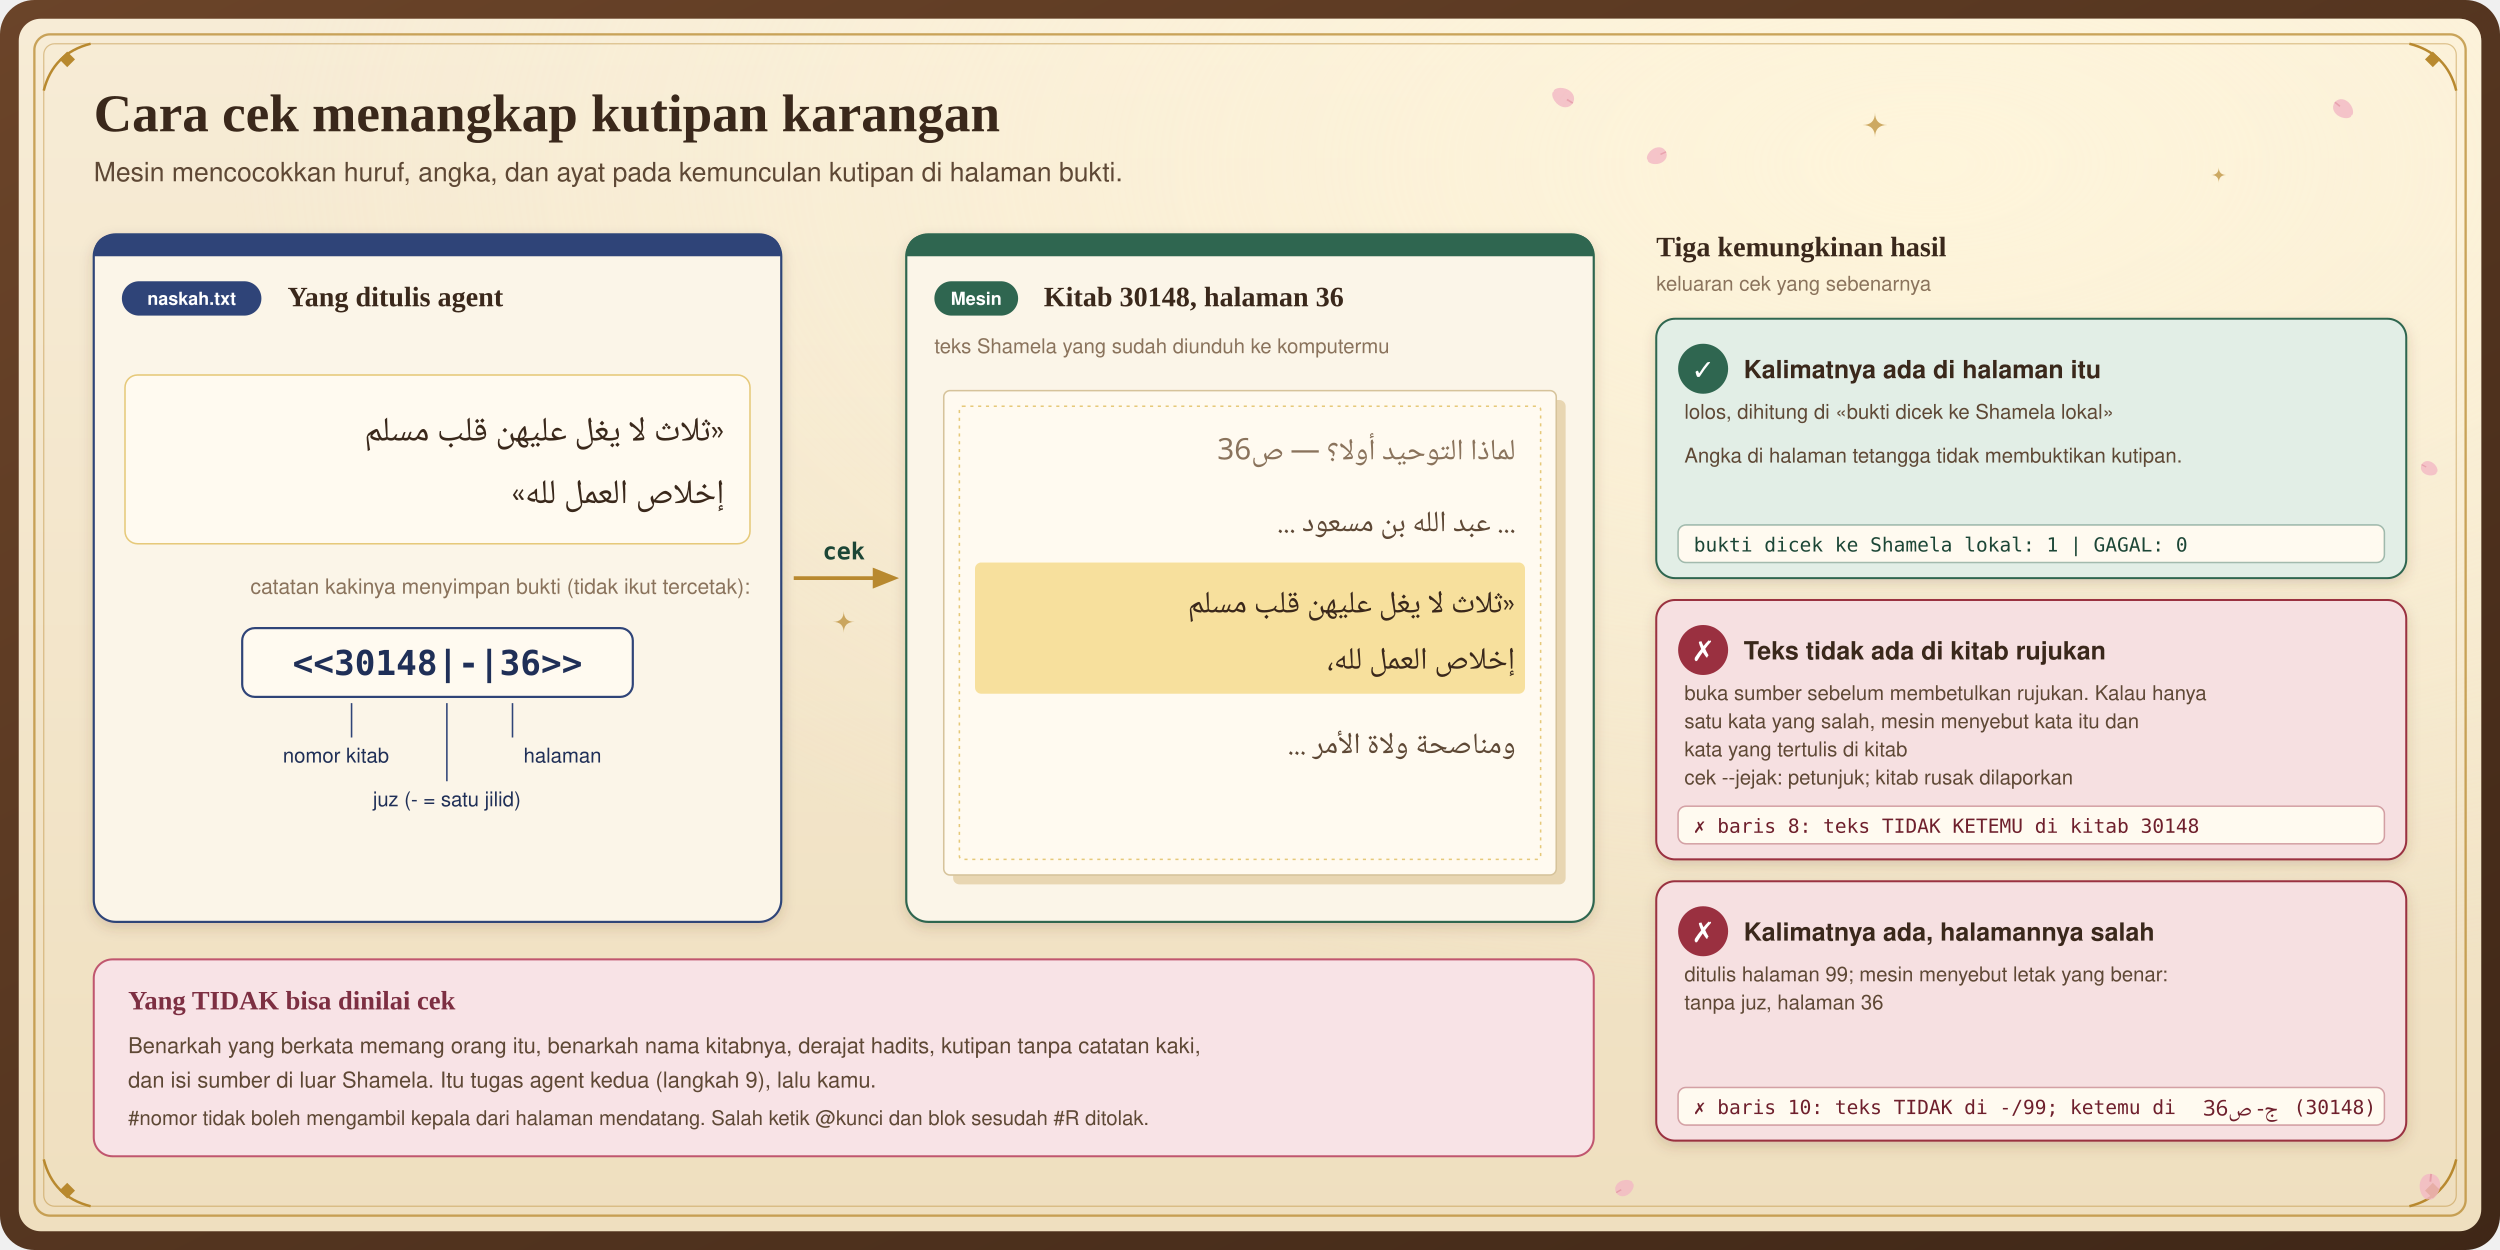
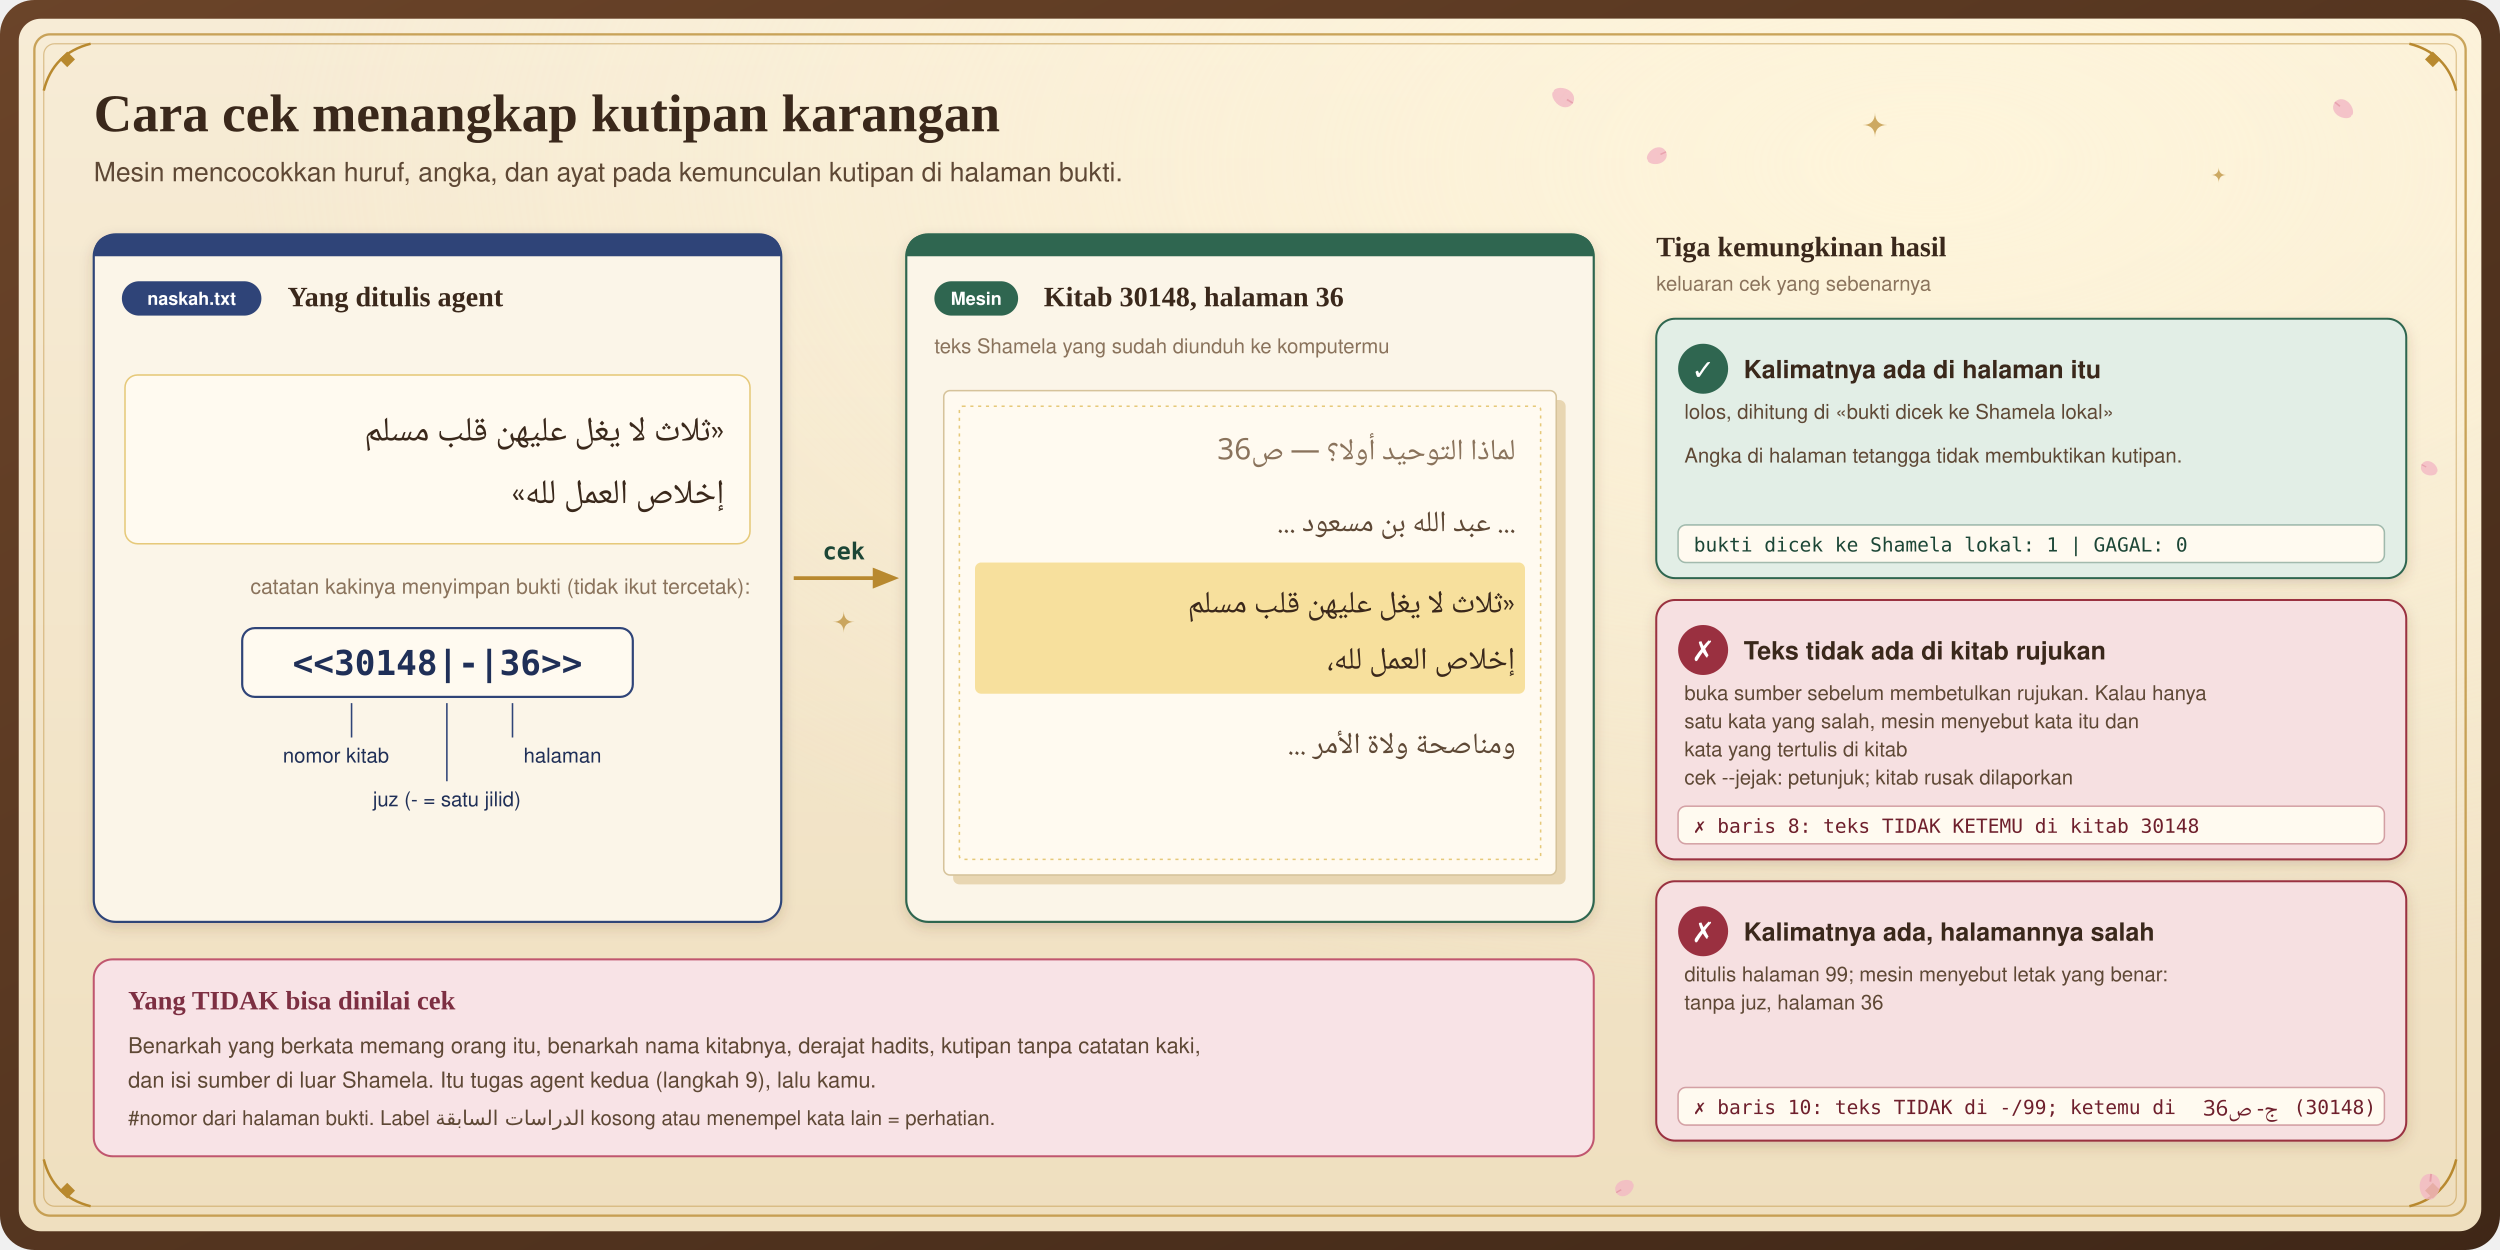
<svg xmlns="http://www.w3.org/2000/svg" viewBox="0 0 1600 800" width="1600" height="800" role="img" font-family="Segoe UI, Helvetica, Arial, sans-serif">
  <defs>
    <linearGradient id="kertas" x1="0" y1="0" x2="0" y2="1">
      <stop offset="0" stop-color="#f7ecd6" />
      <stop offset="1" stop-color="#efdfbf" />
    </linearGradient>
    <radialGradient id="sinar" cx="0.78" cy="0.12" r="0.7">
      <stop offset="0" stop-color="#fff6dc" stop-opacity="0.9" />
      <stop offset="1" stop-color="#fff6dc" stop-opacity="0" />
    </radialGradient>
    <linearGradient id="kayu" x1="0" y1="0" x2="1" y2="1">
      <stop offset="0" stop-color="#6b4429" />
      <stop offset="1" stop-color="#3f2717" />
    </linearGradient>
    <filter id="bayang" x="-5%" y="-5%" width="110%" height="120%">
      <feDropShadow dx="0" dy="3" stdDeviation="4" flood-color="#5a3a1e" flood-opacity="0.18" />
    </filter>
    <marker id="p" viewBox="0 0 10 10" refX="8" refY="5" markerWidth="7" markerHeight="7" orient="auto">
      <path d="M0 1L10 5L0 9z" fill="#8a735c" />
    </marker>
    <marker id="pm" viewBox="0 0 10 10" refX="8" refY="5" markerWidth="7" markerHeight="7" orient="auto">
      <path d="M0 1L10 5L0 9z" fill="#9a3040" />
    </marker>
    <marker id="pg" viewBox="0 0 10 10" refX="8" refY="5" markerWidth="7" markerHeight="7" orient="auto">
      <path d="M0 1L10 5L0 9z" fill="#b8892f" />
    </marker>
  </defs>
  <rect width="1600" height="800" rx="22" fill="url(#kayu)" />
  <rect x="12" y="12" width="1576" height="776" rx="14" fill="url(#kertas)" />
  <rect x="12" y="12" width="1576" height="776" rx="14" fill="url(#sinar)" />
  <rect x="22" y="22" width="1556" height="756" rx="10" fill="none" stroke="#b8892f" stroke-width="1.5" stroke-opacity="0.75" />
  <rect x="28" y="28" width="1544" height="744" rx="7" fill="none" stroke="#b8892f" stroke-width="0.8" stroke-opacity="0.45" />
  <path d="M28 58Q34 34 58 28" fill="none" stroke="#b8892f" stroke-width="1.6" />
  <path d="M38 38l5 -5l5 5l-5 5z" fill="#b8892f" />
  <path d="M1572 58Q1566 34 1542 28" fill="none" stroke="#b8892f" stroke-width="1.6" />
  <path d="M1562 38l-5 -5l-5 5l5 5z" fill="#b8892f" />
  <path d="M28 742Q34 766 58 772" fill="none" stroke="#b8892f" stroke-width="1.6" />
  <path d="M38 762l5 5l5 -5l-5 -5z" fill="#b8892f" />
  <path d="M1572 742Q1566 766 1542 772" fill="none" stroke="#b8892f" stroke-width="1.6" />
  <path d="M1562 762l-5 5l-5 -5l5 -5z" fill="#b8892f" />
  <text x="60" y="84" font-size="34" font-weight="700" font-family="Georgia, 'Times New Roman', serif" fill="#3a281b">Cara cek menangkap kutipan karangan</text>
  <text x="60" y="116" font-size="17" fill="#5e4835">Mesin mencocokkan huruf, angka, dan ayat pada kemunculan kutipan di halaman bukti.</text>
  <rect x="60" y="150" width="440" height="440" rx="14" fill="#fbf5e8" stroke="#2f4478" stroke-width="1.4" filter="url(#bayang)" />
  <path d="M60 164Q60 150 74 150H486Q500 150 500 164Z" fill="#2f4478" />
  <rect x="78.0" y="180" width="89.3" height="22" rx="11.0" fill="#2f4478" />
  <text x="122.7" y="195.1" font-size="11.5" font-weight="700" fill="#fff" text-anchor="middle">naskah.txt</text>
  <text x="184" y="196" font-size="18" font-weight="700" font-family="Georgia, 'Times New Roman', serif" fill="#3a281b">Yang ditulis agent</text>
  <rect x="80" y="240" width="400" height="108" rx="8" fill="#fffaf0" stroke="#e6c97a" />
  <text x="464" y="282" font-size="22" font-weight="400" font-family="Traditional Arabic, Amiri, Noto Naskh Arabic, Segoe UI, sans-serif" direction="rtl" text-anchor="start" fill="#3a281b">«ثلاث لا يغل عليهن قلب مسلم</text>
  <text x="464" y="322" font-size="22" font-weight="400" font-family="Traditional Arabic, Amiri, Noto Naskh Arabic, Segoe UI, sans-serif" direction="rtl" text-anchor="start" fill="#3a281b">إخلاص العمل لله»</text>
  <text x="480" y="380" font-size="13.5" fill="#8a735c" text-anchor="end">catatan kakinya menyimpan bukti (tidak ikut tercetak):</text>
  <rect x="155" y="402" width="250" height="44" rx="8" fill="#fffaf0" stroke="#2f4478" stroke-width="1.4" />
  <text x="280" y="432" font-size="22" font-weight="700" font-family="Consolas, Menlo, monospace" text-anchor="middle" fill="#1f2f57">&lt;&lt;30148|-|36&gt;&gt;</text>
  <path d="M225 450V472" stroke="#2f4478" />
  <text x="215" y="488" font-size="13" fill="#1f2f57" text-anchor="middle">nomor kitab</text>
  <path d="M286 450V500" stroke="#2f4478" />
  <text x="286" y="516" font-size="13" fill="#1f2f57" text-anchor="middle">juz (- = satu jilid)</text>
  <path d="M328 450V472" stroke="#2f4478" />
  <text x="360" y="488" font-size="13" fill="#1f2f57" text-anchor="middle">halaman</text>
  <path d="M508 370.0H572" stroke="#b8892f" stroke-width="2.4" marker-end="url(#pg)" />
  <text x="540" y="358.0" font-size="15" font-weight="700" font-family="Consolas, Menlo, monospace" fill="#1c4636" text-anchor="middle">cek</text>
  <path d="M540 391.0Q540 398.0 547 398.0Q540 398.0 540 405.0Q540 398.0 533 398.0Q540 398.0 540 391.0Z" fill="#b8892f" opacity="0.7" />
  <rect x="580" y="150" width="440" height="440" rx="14" fill="#fbf5e8" stroke="#2f6650" stroke-width="1.4" filter="url(#bayang)" />
  <path d="M580 164Q580 150 594 150H1006Q1020 150 1020 164Z" fill="#2f6650" />
  <rect x="598.0" y="180" width="53.6" height="22" rx="11.0" fill="#2f6650" />
  <text x="624.8" y="195.1" font-size="11.5" font-weight="700" fill="#fff" text-anchor="middle">Mesin</text>
  <text x="668" y="196" font-size="18" font-weight="700" font-family="Georgia, 'Times New Roman', serif" fill="#3a281b">Kitab 30148, halaman 36</text>
  <text x="598" y="226" font-size="13" fill="#8a735c">teks Shamela yang sudah diunduh ke komputermu</text>
  <rect x="610" y="256" width="392" height="310" rx="4" fill="#e8d6b2" />
  <rect x="604" y="250" width="392" height="310" rx="4" fill="#fffaf0" stroke="#d6c39b" />
  <rect x="614" y="260" width="372" height="290" rx="2" fill="none" stroke="#e6c97a" stroke-dasharray="2 3" />
  <text x="970" y="294" font-size="19" font-weight="400" font-family="Traditional Arabic, Amiri, Noto Naskh Arabic, Segoe UI, sans-serif" direction="rtl" text-anchor="start" fill="#8a735c">لماذا التوحيد أولا؟ — ص36</text>
  <text x="970" y="340" font-size="19" font-weight="400" font-family="Traditional Arabic, Amiri, Noto Naskh Arabic, Segoe UI, sans-serif" direction="rtl" text-anchor="start" fill="#5e4835">... عبد الله بن مسعود ...</text>
  <rect x="624" y="360" width="352" height="84" rx="4" fill="#f6dc8e" opacity="0.85" />
  <text x="970" y="392" font-size="20" font-weight="400" font-family="Traditional Arabic, Amiri, Noto Naskh Arabic, Segoe UI, sans-serif" direction="rtl" text-anchor="start" fill="#3a281b">«ثلاث لا يغل عليهن قلب مسلم</text>
  <text x="970" y="428" font-size="20" font-weight="400" font-family="Traditional Arabic, Amiri, Noto Naskh Arabic, Segoe UI, sans-serif" direction="rtl" text-anchor="start" fill="#3a281b">إخلاص العمل لله،</text>
  <text x="970" y="482" font-size="19" font-weight="400" font-family="Traditional Arabic, Amiri, Noto Naskh Arabic, Segoe UI, sans-serif" direction="rtl" text-anchor="start" fill="#5e4835">ومناصحة ولاة الأمر ...</text>
  <text x="1060" y="164" font-size="18" font-weight="700" font-family="Georgia, 'Times New Roman', serif" fill="#3a281b">Tiga kemungkinan hasil</text>
  <text x="1060" y="186" font-size="13" fill="#8a735c">keluaran cek yang sebenarnya</text>
  <rect x="1060" y="204" width="480" height="166" rx="12" fill="#e2eee6" stroke="#2f6650" stroke-width="1.3" filter="url(#bayang)" />
  <circle cx="1090" cy="236" r="16" fill="#2f6650" />
  <text x="1090" y="243" font-size="18" font-weight="700" fill="#fff" text-anchor="middle">✓</text>
  <text x="1116" y="242" font-size="16" font-weight="700" fill="#3a281b">Kalimatnya ada di halaman itu</text>
  <text x="1078" y="268" font-size="13" fill="#5e4835">lolos, dihitung di «bukti dicek ke Shamela lokal»</text>
  <text x="1078" y="296" font-size="13" fill="#5e4835">Angka di halaman tetangga tidak membuktikan kutipan.</text>
  <rect x="1074" y="336" width="452" height="24" rx="5" fill="#fffaf0" stroke="#2f6650" stroke-opacity="0.4" />
  <text x="1084" y="353" font-size="12.5" font-family="Consolas, Menlo, monospace" fill="#1c4636">bukti dicek ke Shamela lokal: 1 | GAGAL: 0</text>
  <rect x="1060" y="384" width="480" height="166" rx="12" fill="#f6e0e1" stroke="#9a3040" stroke-width="1.3" filter="url(#bayang)" />
  <circle cx="1090" cy="416" r="16" fill="#9a3040" />
  <text x="1090" y="423" font-size="18" font-weight="700" fill="#fff" text-anchor="middle">✗</text>
  <text x="1116" y="422" font-size="16" font-weight="700" fill="#3a281b">Teks tidak ada di kitab rujukan</text>
  <text x="1078" y="448" font-size="13" fill="#5e4835">buka sumber sebelum membetulkan rujukan. Kalau hanya</text>
  <text x="1078" y="466" font-size="13" fill="#5e4835">satu kata yang salah, mesin menyebut kata itu dan</text>
  <text x="1078" y="484" font-size="13" fill="#5e4835">kata yang tertulis di kitab</text>
  <text x="1078" y="502" font-size="13" fill="#5e4835">cek --jejak: petunjuk; kitab rusak dilaporkan</text>
  <rect x="1074" y="516" width="452" height="24" rx="5" fill="#fffaf0" stroke="#9a3040" stroke-opacity="0.4" />
  <text x="1084" y="533" font-size="12.5" font-family="Consolas, Menlo, monospace" fill="#6e1f2c">✗ baris 8: teks TIDAK KETEMU di kitab 30148</text>
  <rect x="1060" y="564" width="480" height="166" rx="12" fill="#f6e0e1" stroke="#9a3040" stroke-width="1.3" filter="url(#bayang)" />
  <circle cx="1090" cy="596" r="16" fill="#9a3040" />
  <text x="1090" y="603" font-size="18" font-weight="700" fill="#fff" text-anchor="middle">✗</text>
  <text x="1116" y="602" font-size="16" font-weight="700" fill="#3a281b">Kalimatnya ada, halamannya salah</text>
  <text x="1078" y="628" font-size="13" fill="#5e4835">ditulis halaman 99; mesin menyebut letak yang benar:</text>
  <text x="1078" y="646" font-size="13" fill="#5e4835">tanpa juz, halaman 36</text>
  <rect x="1074" y="696" width="452" height="24" rx="5" fill="#fffaf0" stroke="#9a3040" stroke-opacity="0.4" />
  <text x="1084" y="713" font-size="12.5" font-family="Consolas, Menlo, monospace" fill="#6e1f2c">✗ baris 10: teks TIDAK di -/99; ketemu di</text>
  <text x="1410" y="714" font-size="14" font-family="Traditional Arabic, Amiri, Noto Naskh Arabic, Segoe UI, sans-serif" fill="#6e1f2c">ج- ص36</text>
  <text x="1468" y="713" font-size="12.5" font-family="Consolas, Menlo, monospace" fill="#6e1f2c">(30148)</text>
  <rect x="60" y="614" width="960" height="126" rx="12" fill="#f8e3e6" stroke="#c0566e" stroke-width="1.3" />
  <text x="82" y="646" font-size="17" font-weight="700" font-family="Georgia, 'Times New Roman', serif" fill="#7d2f42">Yang TIDAK bisa dinilai cek</text>
  <text x="82" y="674" font-size="14" fill="#5e4835">Benarkah yang berkata memang orang itu, benarkah nama kitabnya, derajat hadits, kutipan tanpa catatan kaki,</text>
  <text x="82" y="696" font-size="14" fill="#5e4835">dan isi sumber di luar Shamela. Itu tugas agent kedua (langkah 9), lalu kamu.</text>
-   <text x="82" y="720" font-size="13" fill="#5e4835">#nomor tidak boleh mengambil kepala dari halaman mendatang. Salah ketik @kunci dan blok sesudah #R ditolak.</text>
+   <text x="82" y="720" font-size="13" fill="#5e4835">#nomor dari halaman bukti. Label الدراسات السابقة kosong atau menempel kata lain = perhatian.</text>
  <g transform="translate(1000 62) rotate(121) scale(1.10)" opacity="0.8">
    <path d="M0 -7C4 -7 6 -3 5 1C4 5 1 7 0 6C-1 7 -4 5 -5 1C-6 -3 -4 -7 0 -7Z" fill="#f2b8c4" />
    <path d="M0 -7L0 -3" stroke="#e48fa3" stroke-width="1" />
  </g>
  <g transform="translate(1060 100) rotate(66) scale(0.98)" opacity="0.8">
    <path d="M0 -7C4 -7 6 -3 5 1C4 5 1 7 0 6C-1 7 -4 5 -5 1C-6 -3 -4 -7 0 -7Z" fill="#f2b8c4" />
    <path d="M0 -7L0 -3" stroke="#e48fa3" stroke-width="1" />
  </g>
  <g transform="translate(1500 70) rotate(309) scale(1.04)" opacity="0.8">
    <path d="M0 -7C4 -7 6 -3 5 1C4 5 1 7 0 6C-1 7 -4 5 -5 1C-6 -3 -4 -7 0 -7Z" fill="#f2b8c4" />
    <path d="M0 -7L0 -3" stroke="#e48fa3" stroke-width="1" />
  </g>
  <g transform="translate(1555 300) rotate(297) scale(0.83)" opacity="0.8">
    <path d="M0 -7C4 -7 6 -3 5 1C4 5 1 7 0 6C-1 7 -4 5 -5 1C-6 -3 -4 -7 0 -7Z" fill="#f2b8c4" />
    <path d="M0 -7L0 -3" stroke="#e48fa3" stroke-width="1" />
  </g>
  <g transform="translate(1555 760) rotate(6) scale(1.25)" opacity="0.8">
    <path d="M0 -7C4 -7 6 -3 5 1C4 5 1 7 0 6C-1 7 -4 5 -5 1C-6 -3 -4 -7 0 -7Z" fill="#f2b8c4" />
    <path d="M0 -7L0 -3" stroke="#e48fa3" stroke-width="1" />
  </g>
  <g transform="translate(1040 760) rotate(240) scale(0.93)" opacity="0.8">
    <path d="M0 -7C4 -7 6 -3 5 1C4 5 1 7 0 6C-1 7 -4 5 -5 1C-6 -3 -4 -7 0 -7Z" fill="#f2b8c4" />
    <path d="M0 -7L0 -3" stroke="#e48fa3" stroke-width="1" />
  </g>
  <path d="M1200 72Q1200 80 1208 80Q1200 80 1200 88Q1200 80 1192 80Q1200 80 1200 72Z" fill="#b8892f" opacity="0.7" />
  <path d="M1420 107Q1420 112 1425 112Q1420 112 1420 117Q1420 112 1415 112Q1420 112 1420 107Z" fill="#b8892f" opacity="0.7" />
</svg>
